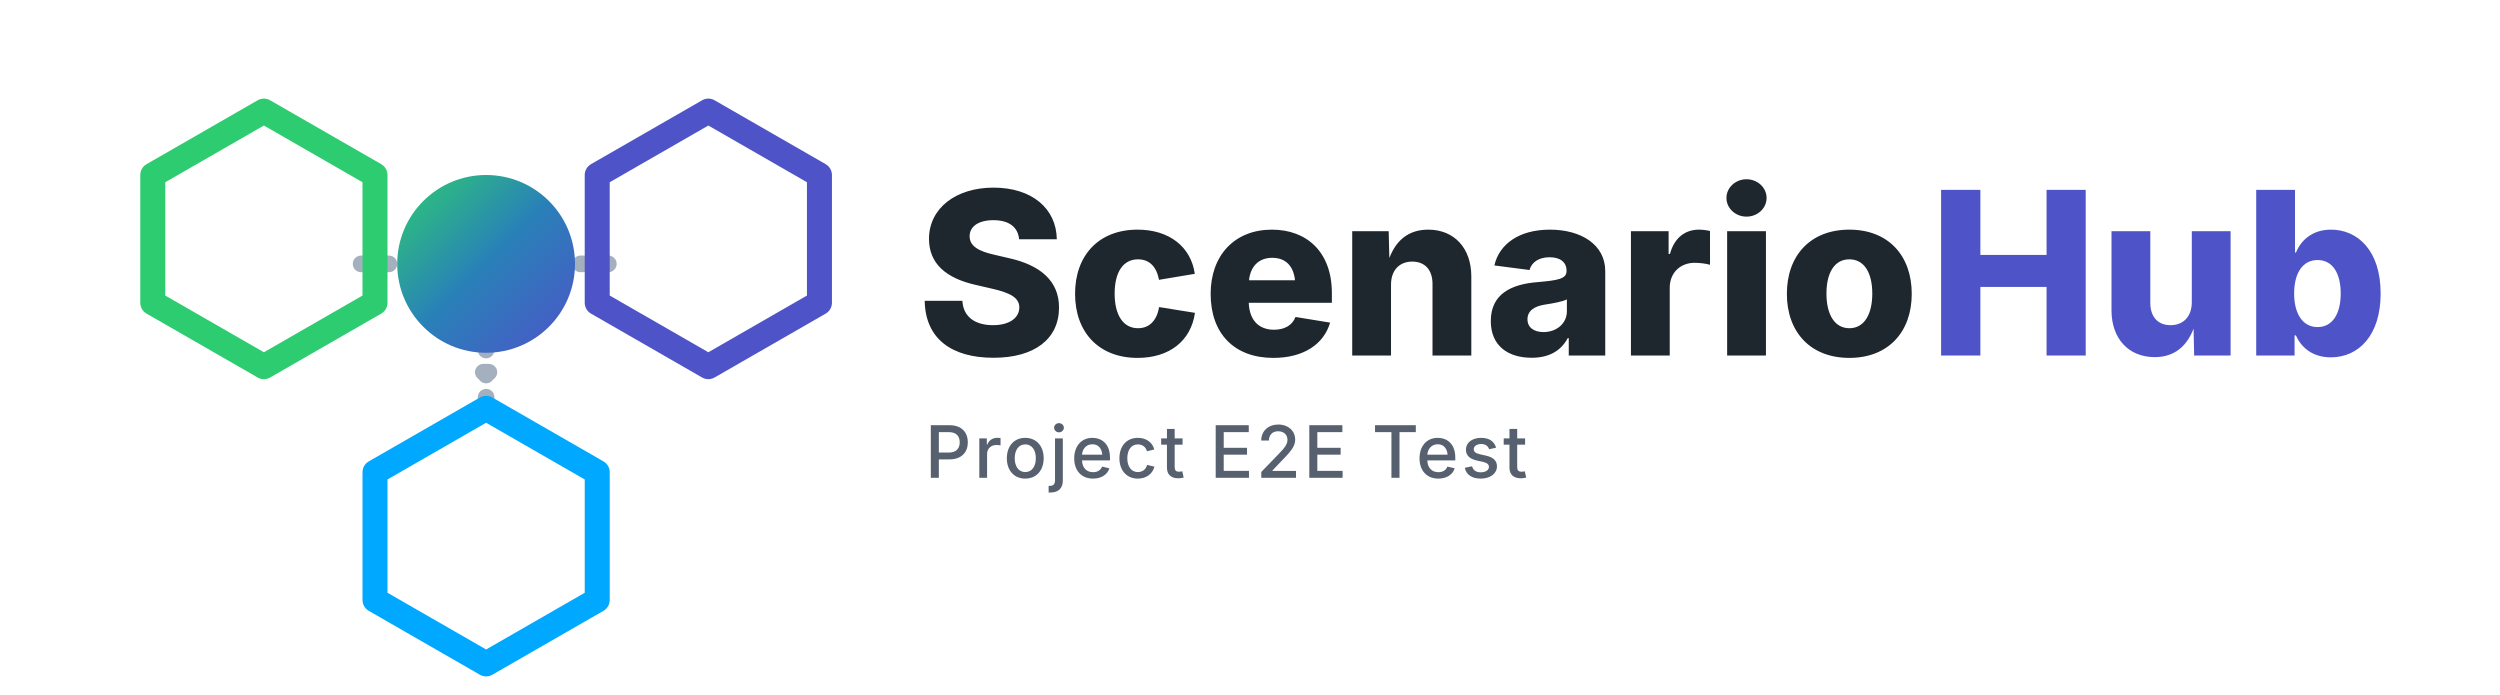
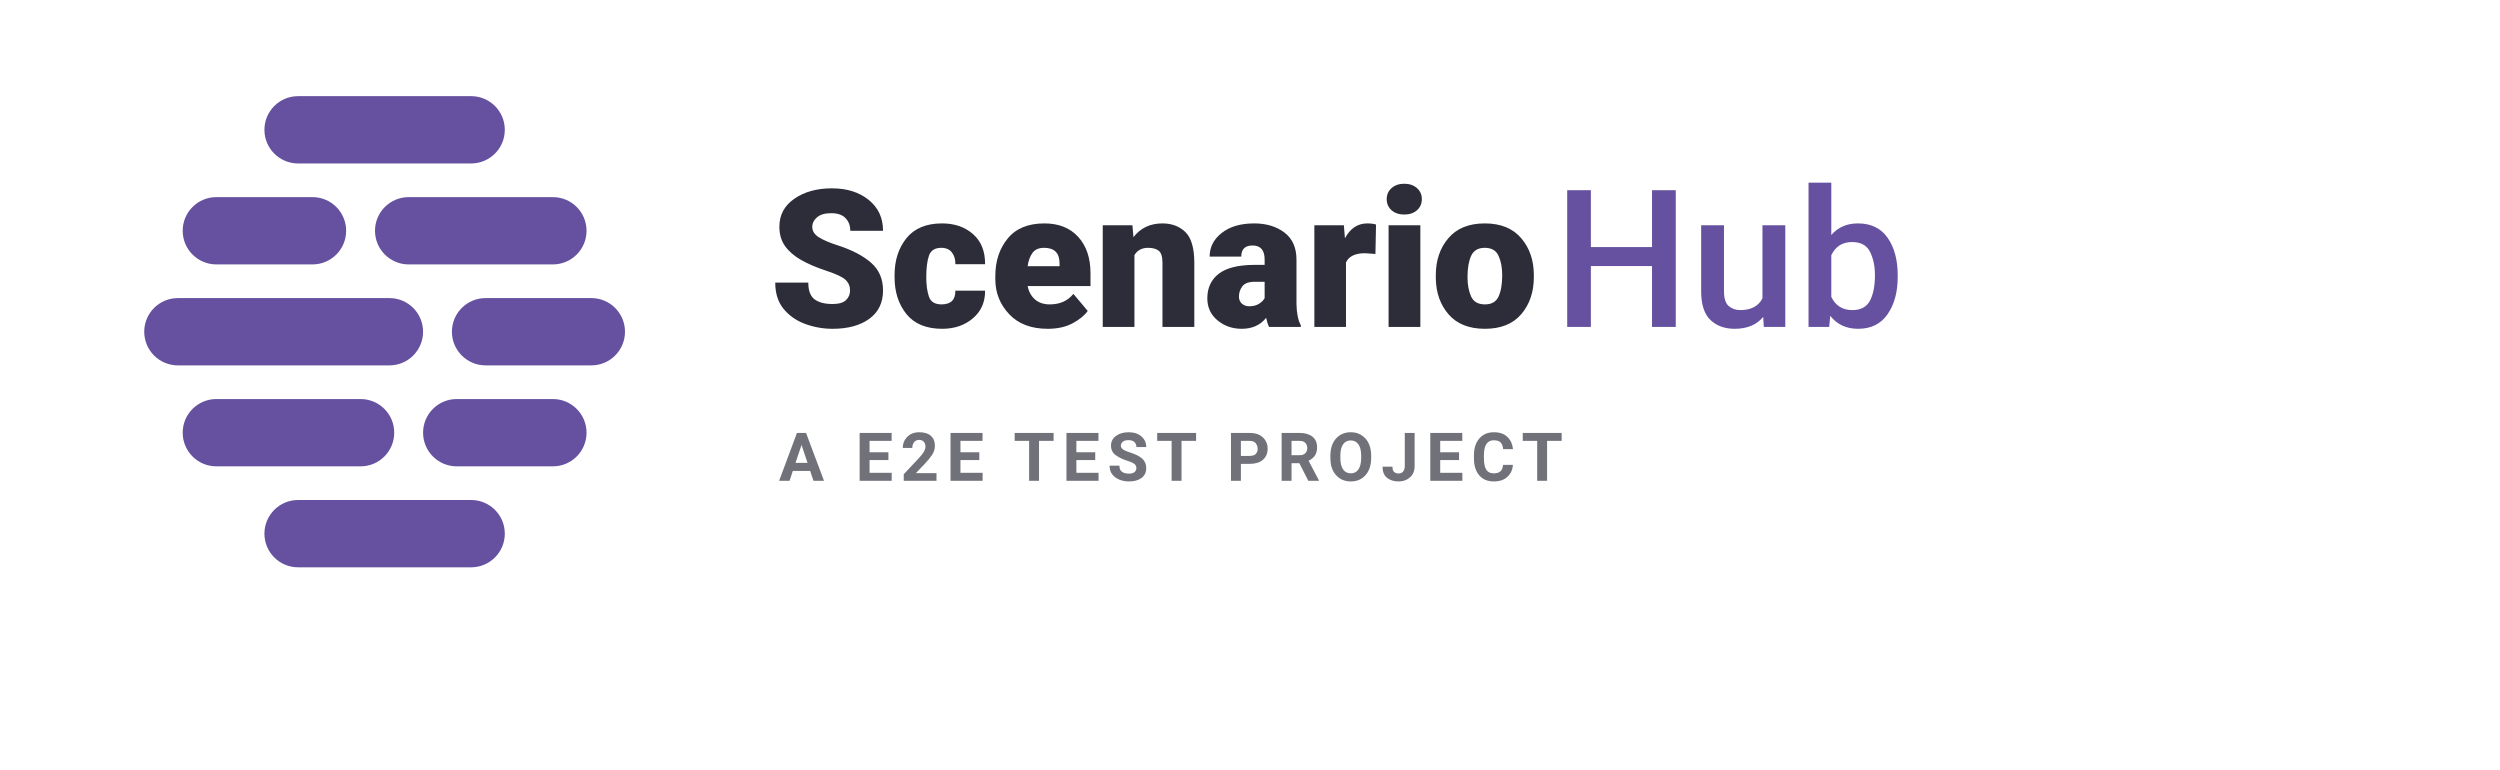
- <svg xmlns="http://www.w3.org/2000/svg" viewBox="0 0 900 250" width="100%" height="100%">
-   <defs>
-     <linearGradient id="hubGradient" x1="0%" y1="0%" x2="100%" y2="100%">
-       <stop offset="0%" stop-color="#2ecc71" />
-       <stop offset="50%" stop-color="#2980b9" />
-       <stop offset="100%" stop-color="#4e54c8" />
-     </linearGradient>
-     <style>
-       .title-main { font-family: 'Inter', 'Segoe UI', Arial, sans-serif; font-weight: 800; font-size: 82px; fill: #1e272e; }
-       .title-sub { font-family: 'Inter', 'Segoe UI', Arial, sans-serif; font-weight: 800; font-size: 82px; fill: #4e54c8; }
-       .subtitle { font-family: 'Inter', 'Segoe UI', Arial, sans-serif; font-weight: 500; font-size: 26px; fill: #57606f; letter-spacing: 1px; }
-     </style>
-   </defs>
-   <g transform="translate(10, 10)">
-     <path d="M 120,85 L 140,85" stroke="#a4b0be" stroke-width="6" stroke-linecap="round" stroke-dasharray="1 8" />
-     <path d="M 190,85 L 210,85" stroke="#a4b0be" stroke-width="6" stroke-linecap="round" stroke-dasharray="1 8" />
-     <path d="M 165,115 L 165,135" stroke="#a4b0be" stroke-width="6" stroke-linecap="round" stroke-dasharray="1 8" />
-     <rect x="123" y="81" width="6" height="8" rx="3" fill="#a4b0be" />
-     <rect x="201" y="81" width="6" height="8" rx="3" fill="#a4b0be" />
-     <rect x="161" y="121" width="8" height="6" rx="3" fill="#a4b0be" />
-     <polygon points="85,30 125,53 125,99 85,122 45,99 45,53" fill="none" stroke="#2ecc71" stroke-width="9" stroke-linejoin="round" />
-     <polygon points="245,30 285,53 285,99 245,122 205,99 205,53" fill="none" stroke="#4e54c8" stroke-width="9" stroke-linejoin="round" />
-     <polygon points="165,137 205,160 205,206 165,229 125,206 125,160" fill="none" stroke="#00a8ff" stroke-width="9" stroke-linejoin="round" />
-     <circle cx="165" cy="85" r="32" fill="url(#hubGradient)" />
+ <svg xmlns="http://www.w3.org/2000/svg" viewBox="0 0 520 160" width="100%" height="100%">
+   <g fill="#65519f">
+     <rect x="55" y="20" width="50" height="14" rx="7" />
+     <rect x="38" y="41" width="34" height="14" rx="7" />
+     <rect x="78" y="41" width="44" height="14" rx="7" />
+     <rect x="30" y="62" width="58" height="14" rx="7" />
+     <rect x="94" y="62" width="36" height="14" rx="7" />
+     <rect x="38" y="83" width="44" height="14" rx="7" />
+     <rect x="88" y="83" width="34" height="14" rx="7" />
+     <rect x="55" y="104" width="50" height="14" rx="7" />
  </g>
-   <text x="330" y="128">
-     <tspan class="title-main">Scenario</tspan>
-     <tspan class="title-sub">Hub</tspan>
-   </text>
-   <text x="333" y="172" class="subtitle">Project E2E Test</text>
+   <g font-family="-apple-system, BlinkMacSystemFont, 'Segoe UI', Roboto, Helvetica, Arial, sans-serif">
+     <text x="160" y="68">
+       <tspan font-weight="800" font-size="40" fill="#2d2d3a">Scenario</tspan>
+       <tspan font-weight="500" font-size="40" fill="#65519f">Hub</tspan>
+     </text>
+     <text x="162" y="100" font-size="14" font-weight="600" fill="#71717a" letter-spacing="1.5">
+       A E2E TEST PROJECT
+     </text>
+   </g>
</svg>
